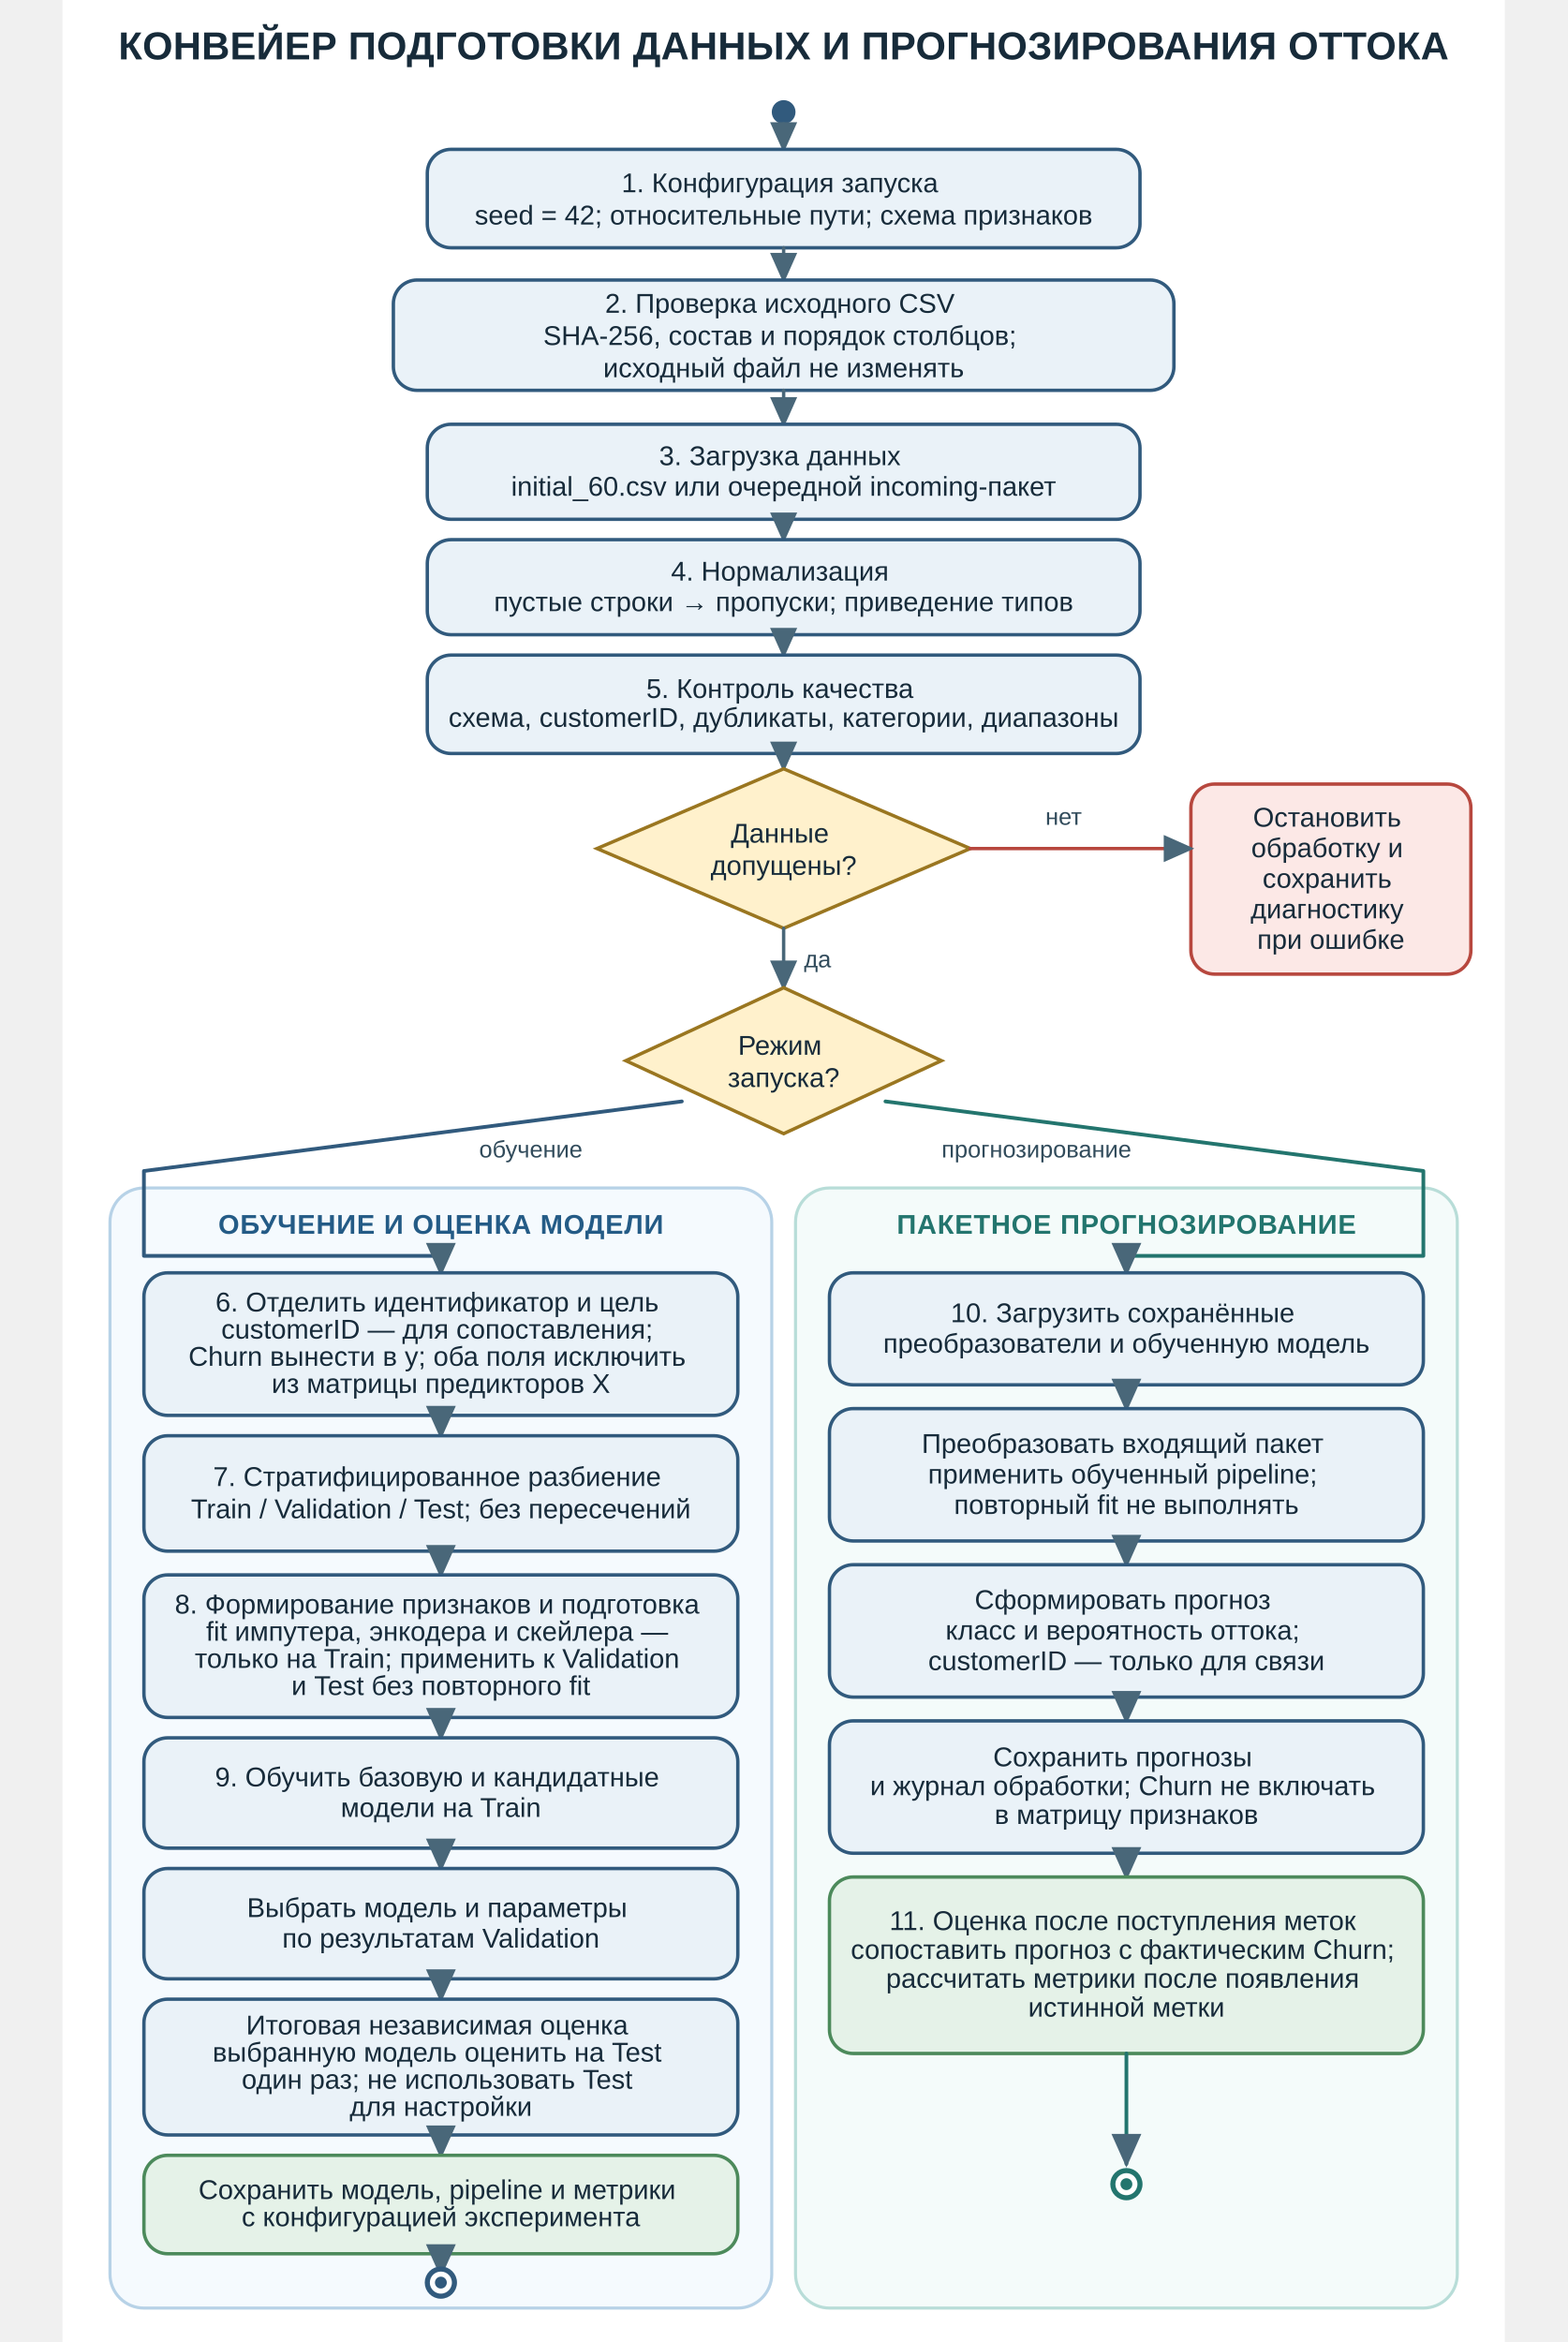
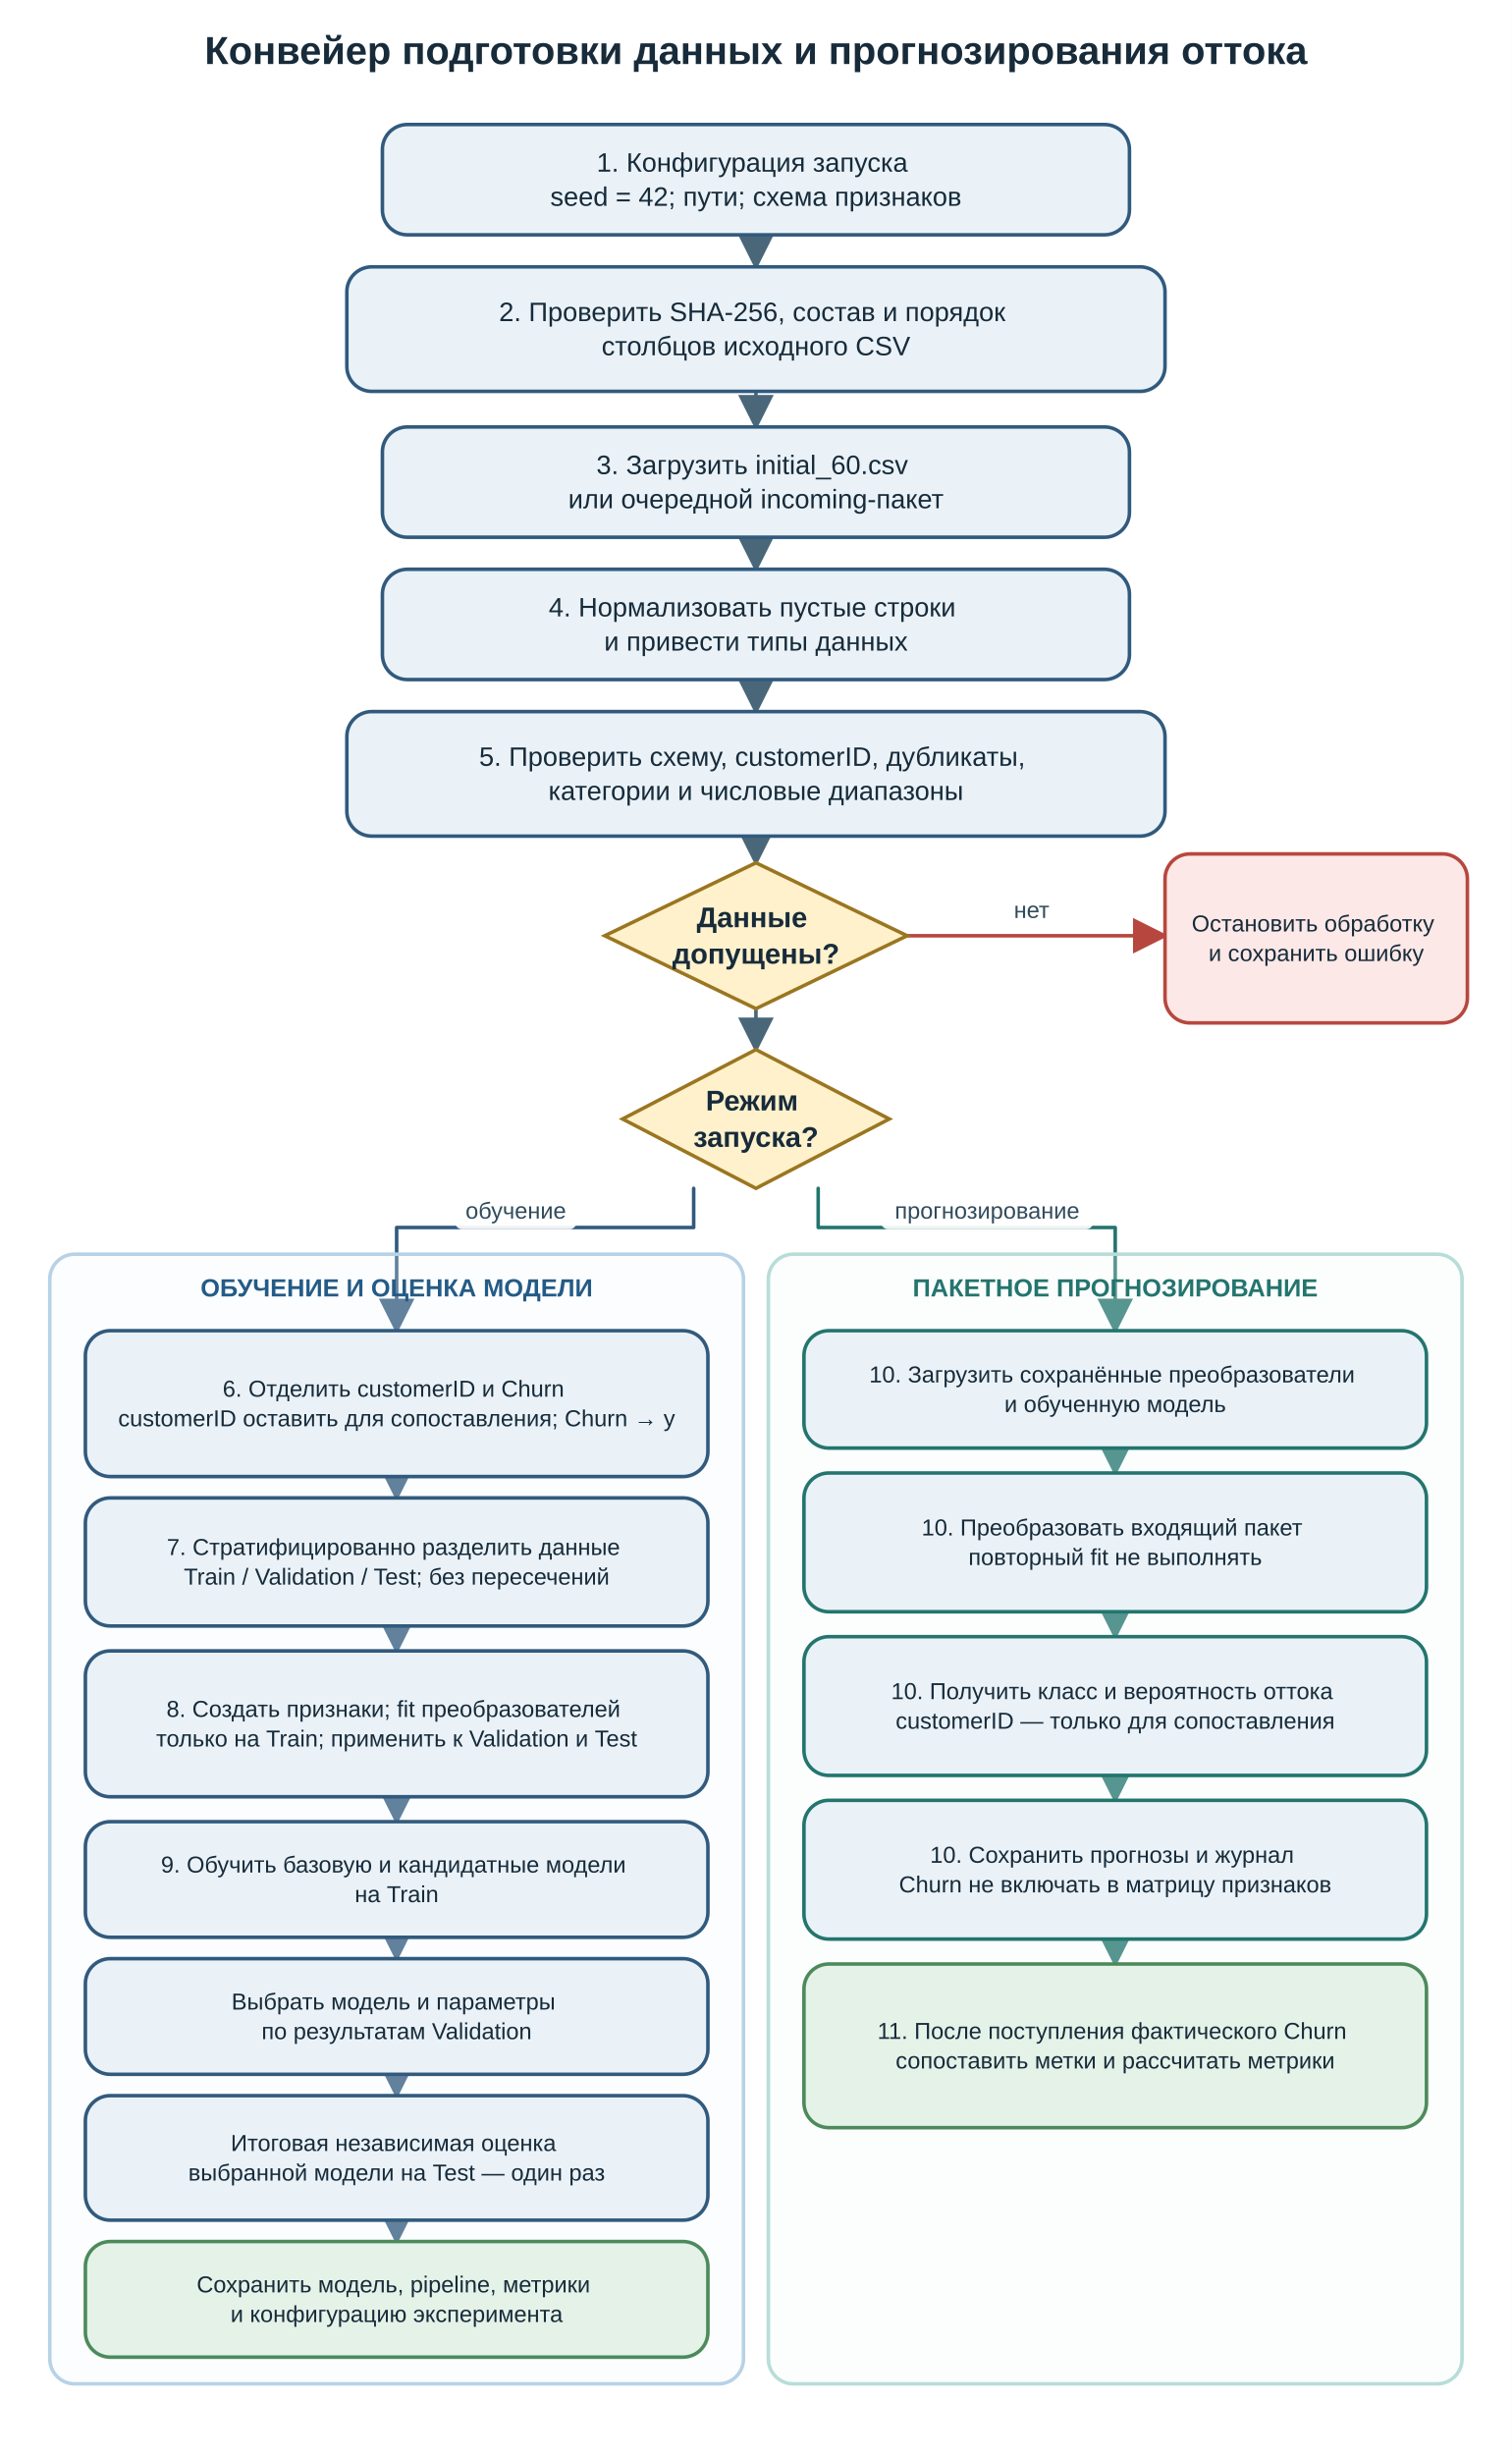
- <svg xmlns="http://www.w3.org/2000/svg" width="850" height="1270" viewBox="0 0 850 1380">
+ <svg xmlns="http://www.w3.org/2000/svg" width="850" height="1380" viewBox="0 0 850 1380">
  <defs>
-     <marker id="arrow" markerWidth="9" markerHeight="8" refX="8" refY="4" orient="auto">
-       <path d="M0,0 L9,4 L0,8 z" fill="#496779" />
+     <marker id="arr0" markerWidth="10" markerHeight="10" refX="9" refY="5" orient="auto" markerUnits="strokeWidth">
+       <path d="M0,0 L10,5 L0,10 z" fill="#496779" />
    </marker>
-     <marker id="arrow-train" markerWidth="9" markerHeight="8" refX="8" refY="4" orient="auto">
-       <path d="M0,0 L9,4 L0,8 z" fill="#315A7D" />
+     <marker id="arr1" markerWidth="10" markerHeight="10" refX="9" refY="5" orient="auto" markerUnits="strokeWidth">
+       <path d="M0,0 L10,5 L0,10 z" fill="#B7473E" />
    </marker>
-     <marker id="arrow-predict" markerWidth="9" markerHeight="8" refX="8" refY="4" orient="auto">
-       <path d="M0,0 L9,4 L0,8 z" fill="#23756E" />
+     <marker id="arr2" markerWidth="10" markerHeight="10" refX="9" refY="5" orient="auto" markerUnits="strokeWidth">
+       <path d="M0,0 L10,5 L0,10 z" fill="#315A7D" />
    </marker>
-     <style>
-     .title{font:700 23px Arial,sans-serif;fill:#172B3A;text-anchor:middle;letter-spacing:.15px}
-     .node-text{font:16px Arial,sans-serif;fill:#172B3A;text-anchor:middle}
-     .edge-label{font:14px Arial,sans-serif;fill:#314B5B;text-anchor:middle}
-     .panel-title{font:700 16px Arial,sans-serif;text-anchor:middle;letter-spacing:.45px}
-     .process{fill:#EAF2F8;stroke:#315A7D;stroke-width:2}
-     .decision{fill:#FFF1CC;stroke:#9A7620;stroke-width:2}
-     .saved{fill:#E5F2E8;stroke:#4C8A5B;stroke-width:2}
-     .error{fill:#FCE8E6;stroke:#B7473E;stroke-width:2}
-     .edge{fill:none;stroke:#496779;stroke-width:2;stroke-linecap:round;stroke-linejoin:round}
-     .train-edge{fill:none;stroke:#315A7D;stroke-width:2.2;stroke-linecap:round;stroke-linejoin:round}
-     .predict-edge{fill:none;stroke:#23756E;stroke-width:2.2;stroke-linecap:round;stroke-linejoin:round}
-     .error-edge{fill:none;stroke:#B7473E;stroke-width:2;stroke-linecap:round;stroke-linejoin:round}
-   </style>
+     <marker id="arr3" markerWidth="10" markerHeight="10" refX="9" refY="5" orient="auto" markerUnits="strokeWidth">
+       <path d="M0,0 L10,5 L0,10 z" fill="#23756E" />
+     </marker>
  </defs>
-   <rect width="100%" height="100%" fill="#FFFFFF" />
-   <text class="title" x="425" y="35">КОНВЕЙЕР ПОДГОТОВКИ ДАННЫХ И ПРОГНОЗИРОВАНИЯ ОТТОКА</text>
-   <circle cx="425" cy="66" r="7" fill="#315A7D" />
-   <path class="edge" d="M425 73 V88" marker-end="url(#arrow)" />
-   <rect class="process" x="215" y="88" width="420" height="58" rx="14" />
-   <text class="node-text" x="425.0" y="113.28">
+   <rect x="0" y="0" width="850" height="1380" fill="#FFFFFF" />
+   <text x="425.0" y="36" font-family="Arial,sans-serif" font-size="22" font-weight="700" fill="#172B3A" text-anchor="middle">Конвейер подготовки данных и прогнозирования оттока</text>
+   <path d="M 425.0,132 L 425.0,150" fill="none" stroke="#496779" stroke-width="2" stroke-linecap="round" stroke-linejoin="round" marker-end="url(#arr0)" />
+   <path d="M 425.0,220 L 425.0,240" fill="none" stroke="#496779" stroke-width="2" stroke-linecap="round" stroke-linejoin="round" marker-end="url(#arr0)" />
+   <path d="M 425.0,302 L 425.0,320" fill="none" stroke="#496779" stroke-width="2" stroke-linecap="round" stroke-linejoin="round" marker-end="url(#arr0)" />
+   <path d="M 425.0,382 L 425.0,400" fill="none" stroke="#496779" stroke-width="2" stroke-linecap="round" stroke-linejoin="round" marker-end="url(#arr0)" />
+   <path d="M 425.0,470 L 425.0,485" fill="none" stroke="#496779" stroke-width="2" stroke-linecap="round" stroke-linejoin="round" marker-end="url(#arr0)" />
+   <path d="M 425.0,567 L 425.0,590" fill="none" stroke="#496779" stroke-width="2" stroke-linecap="round" stroke-linejoin="round" marker-end="url(#arr0)" />
+   <path d="M 510,526 L 655,526" fill="none" stroke="#B7473E" stroke-width="2" stroke-linecap="round" stroke-linejoin="round" marker-end="url(#arr1)" />
+   <rect x="553.0" y="500" width="54" height="22" rx="4" fill="#FFFFFF" fill-opacity="0.92" />
+   <text x="580" y="516" font-family="Arial,sans-serif" font-size="13" fill="#314B5B" text-anchor="middle" font-weight="400">нет</text>
+   <path d="M 390,668 L 390,690 L 223,690 L 223,748" fill="none" stroke="#315A7D" stroke-width="2" stroke-linecap="round" stroke-linejoin="round" marker-end="url(#arr2)" />
+   <rect x="255.88" y="669" width="68.24" height="22" rx="4" fill="#FFFFFF" fill-opacity="0.92" />
+   <text x="290" y="685" font-family="Arial,sans-serif" font-size="13" fill="#314B5B" text-anchor="middle" font-weight="400">обучение</text>
+   <path d="M 460,668 L 460,690 L 627,690 L 627,748" fill="none" stroke="#23756E" stroke-width="2" stroke-linecap="round" stroke-linejoin="round" marker-end="url(#arr3)" />
+   <rect x="495.4" y="669" width="119.2" height="22" rx="4" fill="#FFFFFF" fill-opacity="0.92" />
+   <text x="555" y="685" font-family="Arial,sans-serif" font-size="13" fill="#314B5B" text-anchor="middle" font-weight="400">прогнозирование</text>
+   <path d="M 223,830 L 223,842" fill="none" stroke="#315A7D" stroke-width="2" stroke-linecap="round" stroke-linejoin="round" marker-end="url(#arr2)" />
+   <path d="M 223,914 L 223,928" fill="none" stroke="#315A7D" stroke-width="2" stroke-linecap="round" stroke-linejoin="round" marker-end="url(#arr2)" />
+   <path d="M 223,1010 L 223,1024" fill="none" stroke="#315A7D" stroke-width="2" stroke-linecap="round" stroke-linejoin="round" marker-end="url(#arr2)" />
+   <path d="M 223,1089 L 223,1101" fill="none" stroke="#315A7D" stroke-width="2" stroke-linecap="round" stroke-linejoin="round" marker-end="url(#arr2)" />
+   <path d="M 223,1166 L 223,1178" fill="none" stroke="#315A7D" stroke-width="2" stroke-linecap="round" stroke-linejoin="round" marker-end="url(#arr2)" />
+   <path d="M 223,1248 L 223,1260" fill="none" stroke="#315A7D" stroke-width="2" stroke-linecap="round" stroke-linejoin="round" marker-end="url(#arr2)" />
+   <path d="M 627,814 L 627,828" fill="none" stroke="#23756E" stroke-width="2" stroke-linecap="round" stroke-linejoin="round" marker-end="url(#arr3)" />
+   <path d="M 627,906 L 627,920" fill="none" stroke="#23756E" stroke-width="2" stroke-linecap="round" stroke-linejoin="round" marker-end="url(#arr3)" />
+   <path d="M 627,998 L 627,1012" fill="none" stroke="#23756E" stroke-width="2" stroke-linecap="round" stroke-linejoin="round" marker-end="url(#arr3)" />
+   <path d="M 627,1090 L 627,1104" fill="none" stroke="#23756E" stroke-width="2" stroke-linecap="round" stroke-linejoin="round" marker-end="url(#arr3)" />
+   <rect x="215" y="70" width="420" height="62" rx="14" fill="#EAF2F8" stroke="#315A7D" stroke-width="2" />
+   <text x="425.0" y="96.5" font-family="Arial,sans-serif" font-size="15" fill="#172B3A" text-anchor="middle" font-weight="400">
    <tspan x="425.0" dy="0">1. Конфигурация запуска</tspan>
-     <tspan x="425.0" dy="19">seed = 42; относительные пути; схема признаков</tspan>
+     <tspan x="425.0" dy="19.2">seed = 42; пути; схема признаков</tspan>
  </text>
-   <path class="edge" d="M425 146 V165" marker-end="url(#arrow)" />
-   <rect class="process" x="195" y="165" width="460" height="65" rx="14" />
-   <text class="node-text" x="425.0" y="184.28">
-     <tspan x="425.0" dy="0">2. Проверка исходного CSV</tspan>
-     <tspan x="425.0" dy="19">SHA-256, состав и порядок столбцов;</tspan>
-     <tspan x="425.0" dy="19">исходный файл не изменять</tspan>
+   <rect x="195" y="150" width="460" height="70" rx="14" fill="#EAF2F8" stroke="#315A7D" stroke-width="2" />
+   <text x="425.0" y="180.5" font-family="Arial,sans-serif" font-size="15" fill="#172B3A" text-anchor="middle" font-weight="400">
+     <tspan x="425.0" dy="0">2. Проверить SHA-256, состав и порядок</tspan>
+     <tspan x="425.0" dy="19.2">столбцов исходного CSV</tspan>
  </text>
-   <path class="edge" d="M425 230 V250" marker-end="url(#arrow)" />
-   <rect class="process" x="215" y="250" width="420" height="56" rx="14" />
-   <text class="node-text" x="425.0" y="274.1">
-     <tspan x="425.0" dy="0">3. Загрузка данных</tspan>
-     <tspan x="425.0" dy="18">initial_60.csv или очередной incoming-пакет</tspan>
+   <rect x="215" y="240" width="420" height="62" rx="14" fill="#EAF2F8" stroke="#315A7D" stroke-width="2" />
+   <text x="425.0" y="266.5" font-family="Arial,sans-serif" font-size="15" fill="#172B3A" text-anchor="middle" font-weight="400">
+     <tspan x="425.0" dy="0">3. Загрузить initial_60.csv</tspan>
+     <tspan x="425.0" dy="19.2">или очередной incoming-пакет</tspan>
  </text>
-   <path class="edge" d="M425 306 V318" marker-end="url(#arrow)" />
-   <rect class="process" x="215" y="318" width="420" height="56" rx="14" />
-   <text class="node-text" x="425.0" y="342.1">
-     <tspan x="425.0" dy="0">4. Нормализация</tspan>
-     <tspan x="425.0" dy="18">пустые строки → пропуски; приведение типов</tspan>
+   <rect x="215" y="320" width="420" height="62" rx="14" fill="#EAF2F8" stroke="#315A7D" stroke-width="2" />
+   <text x="425.0" y="346.5" font-family="Arial,sans-serif" font-size="15" fill="#172B3A" text-anchor="middle" font-weight="400">
+     <tspan x="425.0" dy="0">4. Нормализовать пустые строки</tspan>
+     <tspan x="425.0" dy="19.2">и привести типы данных</tspan>
  </text>
-   <path class="edge" d="M425 374 V386" marker-end="url(#arrow)" />
-   <rect class="process" x="215" y="386" width="420" height="58" rx="14" />
-   <text class="node-text" x="425.0" y="411.26">
-     <tspan x="425.0" dy="0">5. Контроль качества</tspan>
-     <tspan x="425.0" dy="17">схема, customerID, дубликаты, категории, диапазоны</tspan>
+   <rect x="195" y="400" width="460" height="70" rx="14" fill="#EAF2F8" stroke="#315A7D" stroke-width="2" />
+   <text x="425.0" y="430.5" font-family="Arial,sans-serif" font-size="15" fill="#172B3A" text-anchor="middle" font-weight="400">
+     <tspan x="425.0" dy="0">5. Проверить схему, customerID, дубликаты,</tspan>
+     <tspan x="425.0" dy="19.2">категории и числовые диапазоны</tspan>
  </text>
-   <path class="edge" d="M425 444 V453" marker-end="url(#arrow)" />
-   <polygon class="decision" points="425,453.0 535.0,500 425,547.0 315.0,500" />
-   <text class="node-text" x="425" y="496.5">
-     <tspan x="425" dy="0">Данные</tspan>
-     <tspan x="425" dy="19">допущены?</tspan>
+   <polygon points="425.0,485 510,526.0 425.0,567 340,526.0" fill="#FFF1CC" stroke="#9A7620" stroke-width="2" />
+   <text x="425.0" y="521.2" font-family="Arial,sans-serif" font-size="16" fill="#172B3A" text-anchor="middle" font-weight="700">
+     <tspan x="425.0" dy="0">Данные</tspan>
+     <tspan x="425.0" dy="20.48">допущены?</tspan>
  </text>
-   <path class="edge" d="M425 547 V582" marker-end="url(#arrow)" />
-   <text class="edge-label" x="445" y="570">да</text>
-   <polygon class="decision" points="425,582.0 518.0,625 425,668.0 332.0,625" />
-   <text class="node-text" x="425" y="621.5">
-     <tspan x="425" dy="0">Режим</tspan>
-     <tspan x="425" dy="19">запуска?</tspan>
+   <polygon points="425.0,590 500,629.0 425.0,668 350,629.0" fill="#FFF1CC" stroke="#9A7620" stroke-width="2" />
+   <text x="425.0" y="624.2" font-family="Arial,sans-serif" font-size="16" fill="#172B3A" text-anchor="middle" font-weight="700">
+     <tspan x="425.0" dy="0">Режим</tspan>
+     <tspan x="425.0" dy="20.48">запуска?</tspan>
  </text>
-   <rect class="error" x="665" y="462" width="165" height="112" rx="14" />
-   <text class="node-text" x="747.5" y="487.1">
-     <tspan x="747.5" dy="0">Остановить</tspan>
-     <tspan x="747.5" dy="18">обработку и</tspan>
-     <tspan x="747.5" dy="18">сохранить</tspan>
-     <tspan x="747.5" dy="18">диагностику</tspan>
-     <tspan x="747.5" dy="18">при ошибке</tspan>
+   <rect x="655" y="480" width="170" height="95" rx="14" fill="#FCE8E6" stroke="#B7473E" stroke-width="2" />
+   <text x="740.0" y="523.6" font-family="Arial,sans-serif" font-size="13" fill="#172B3A" text-anchor="middle" font-weight="400">
+     <tspan x="740.0" dy="0">Остановить обработку</tspan>
+     <tspan x="740.0" dy="16.64">и сохранить ошибку</tspan>
  </text>
-   <path class="error-edge" d="M535 500 H650" />
-   <path class="error-edge" d="M650 500 H665" marker-end="url(#arrow)" />
-   <text class="edge-label" x="590" y="486">нет</text>
-   <rect x="28" y="700" width="390" height="660" rx="20" fill="#F5FAFE" stroke="#B7D2E7" stroke-width="1.8" />
-   <rect x="432" y="700" width="390" height="660" rx="20" fill="#F4FBFA" stroke="#B8DDD8" stroke-width="1.8" />
-   <text class="panel-title" x="223" y="727" fill="#245B86">ОБУЧЕНИЕ И ОЦЕНКА МОДЕЛИ</text>
-   <text class="panel-title" x="627" y="727" fill="#23756E">ПАКЕТНОЕ ПРОГНОЗИРОВАНИЕ</text>
-   <path class="train-edge" d="M365 649 L48 690 L48 740 L223 740" />
-   <path class="predict-edge" d="M485 649 L802 690 L802 740 L627 740" />
-   <path class="train-edge" d="M223 740 V750" marker-end="url(#arrow)" />
-   <path class="predict-edge" d="M627 740 V750" marker-end="url(#arrow)" />
-   <text class="edge-label" x="276" y="682">обучение</text>
-   <text class="edge-label" x="574" y="682">прогнозирование</text>
-   <rect class="process" x="48" y="750" width="350" height="84" rx="14" />
-   <text class="node-text" x="223.0" y="772.76">
-     <tspan x="223.0" dy="0">6. Отделить идентификатор и цель</tspan>
-     <tspan x="223.0" dy="16">customerID — для сопоставления;</tspan>
-     <tspan x="223.0" dy="16">Churn вынести в y; оба поля исключить</tspan>
-     <tspan x="223.0" dy="16">из матрицы предикторов X</tspan>
+   <rect x="28" y="705" width="390" height="635" rx="14" fill="#F5FAFE" fill-opacity="0.25" stroke="#B7D2E7" stroke-width="2" />
+   <text x="223.0" y="1035.24" font-family="Arial,sans-serif" font-size="13" fill="#172B3A" text-anchor="middle" font-weight="400" />
+   <rect x="432" y="705" width="390" height="635" rx="14" fill="#F4FBFA" fill-opacity="0.25" stroke="#B8DDD8" stroke-width="2" />
+   <text x="627.0" y="1035.24" font-family="Arial,sans-serif" font-size="13" fill="#172B3A" text-anchor="middle" font-weight="400" />
+   <text x="223.0" y="728.76" font-family="Arial,sans-serif" font-size="14" fill="#245B86" text-anchor="middle" font-weight="700">
+     <tspan x="223.0" dy="0">ОБУЧЕНИЕ И ОЦЕНКА МОДЕЛИ</tspan>
  </text>
-   <path class="train-edge" d="M223 834 V846" marker-end="url(#arrow)" />
-   <rect class="process" x="48" y="846" width="350" height="68" rx="14" />
-   <text class="node-text" x="223.0" y="875.6">
-     <tspan x="223.0" dy="0">7. Стратифицированное разбиение</tspan>
-     <tspan x="223.0" dy="19">Train / Validation / Test; без пересечений</tspan>
+   <text x="627.0" y="728.76" font-family="Arial,sans-serif" font-size="14" fill="#23756E" text-anchor="middle" font-weight="700">
+     <tspan x="627.0" dy="0">ПАКЕТНОЕ ПРОГНОЗИРОВАНИЕ</tspan>
  </text>
-   <path class="train-edge" d="M223 914 V928" marker-end="url(#arrow)" />
-   <rect class="process" x="48" y="928" width="350" height="84" rx="14" />
-   <text class="node-text" x="223.0" y="950.76">
-     <tspan x="223.0" dy="0">8. Формирование признаков и подготовка</tspan>
-     <tspan x="223.0" dy="16">fit импутера, энкодера и скейлера —</tspan>
-     <tspan x="223.0" dy="16">только на Train; применить к Validation</tspan>
-     <tspan x="223.0" dy="16">и Test без повторного fit</tspan>
+   <rect x="48" y="748" width="350" height="82" rx="14" fill="#EAF2F8" stroke="#315A7D" stroke-width="2" />
+   <text x="223.0" y="785.1" font-family="Arial,sans-serif" font-size="13" fill="#172B3A" text-anchor="middle" font-weight="400">
+     <tspan x="223.0" dy="0">6. Отделить customerID и Churn</tspan>
+     <tspan x="223.0" dy="16.64">customerID оставить для сопоставления; Churn → y</tspan>
  </text>
-   <path class="train-edge" d="M223 1012 V1024" marker-end="url(#arrow)" />
-   <rect class="process" x="48" y="1024" width="350" height="65" rx="14" />
-   <text class="node-text" x="223.0" y="1052.6">
-     <tspan x="223.0" dy="0">9. Обучить базовую и кандидатные</tspan>
-     <tspan x="223.0" dy="18">модели на Train</tspan>
+   <rect x="48" y="842" width="350" height="72" rx="14" fill="#EAF2F8" stroke="#315A7D" stroke-width="2" />
+   <text x="223.0" y="874.1" font-family="Arial,sans-serif" font-size="13" fill="#172B3A" text-anchor="middle" font-weight="400">
+     <tspan x="223.0" dy="0">7. Стратифицированно разделить данные</tspan>
+     <tspan x="223.0" dy="16.64">Train / Validation / Test; без пересечений</tspan>
  </text>
-   <path class="train-edge" d="M223 1089 V1101" marker-end="url(#arrow)" />
-   <rect class="process" x="48" y="1101" width="350" height="65" rx="14" />
-   <text class="node-text" x="223.0" y="1129.6">
+   <rect x="48" y="928" width="350" height="82" rx="14" fill="#EAF2F8" stroke="#315A7D" stroke-width="2" />
+   <text x="223.0" y="965.1" font-family="Arial,sans-serif" font-size="13" fill="#172B3A" text-anchor="middle" font-weight="400">
+     <tspan x="223.0" dy="0">8. Создать признаки; fit преобразователей</tspan>
+     <tspan x="223.0" dy="16.64">только на Train; применить к Validation и Test</tspan>
+   </text>
+   <rect x="48" y="1024" width="350" height="65" rx="14" fill="#EAF2F8" stroke="#315A7D" stroke-width="2" />
+   <text x="223.0" y="1052.6" font-family="Arial,sans-serif" font-size="13" fill="#172B3A" text-anchor="middle" font-weight="400">
+     <tspan x="223.0" dy="0">9. Обучить базовую и кандидатные модели</tspan>
+     <tspan x="223.0" dy="16.64">на Train</tspan>
+   </text>
+   <rect x="48" y="1101" width="350" height="65" rx="14" fill="#EAF2F8" stroke="#315A7D" stroke-width="2" />
+   <text x="223.0" y="1129.6" font-family="Arial,sans-serif" font-size="13" fill="#172B3A" text-anchor="middle" font-weight="400">
    <tspan x="223.0" dy="0">Выбрать модель и параметры</tspan>
-     <tspan x="223.0" dy="18">по результатам Validation</tspan>
+     <tspan x="223.0" dy="16.64">по результатам Validation</tspan>
  </text>
-   <path class="train-edge" d="M223 1166 V1178" marker-end="url(#arrow)" />
-   <rect class="process" x="48" y="1178" width="350" height="80" rx="14" />
-   <text class="node-text" x="223.0" y="1198.76">
+   <rect x="48" y="1178" width="350" height="70" rx="14" fill="#EAF2F8" stroke="#315A7D" stroke-width="2" />
+   <text x="223.0" y="1209.1" font-family="Arial,sans-serif" font-size="13" fill="#172B3A" text-anchor="middle" font-weight="400">
    <tspan x="223.0" dy="0">Итоговая независимая оценка</tspan>
-     <tspan x="223.0" dy="16">выбранную модель оценить на Test</tspan>
-     <tspan x="223.0" dy="16">один раз; не использовать Test</tspan>
-     <tspan x="223.0" dy="16">для настройки</tspan>
+     <tspan x="223.0" dy="16.64">выбранной модели на Test — один раз</tspan>
  </text>
-   <path class="train-edge" d="M223 1258 V1270" marker-end="url(#arrow)" />
-   <rect class="saved" x="48" y="1270" width="350" height="58" rx="14" />
-   <text class="node-text" x="223.0" y="1295.76">
-     <tspan x="223.0" dy="0">Сохранить модель, pipeline и метрики</tspan>
-     <tspan x="223.0" dy="16">с конфигурацией эксперимента</tspan>
+   <rect x="48" y="1260" width="350" height="65" rx="14" fill="#E5F2E8" stroke="#4C8A5B" stroke-width="2" />
+   <text x="223.0" y="1288.6" font-family="Arial,sans-serif" font-size="13" fill="#172B3A" text-anchor="middle" font-weight="400">
+     <tspan x="223.0" dy="0">Сохранить модель, pipeline, метрики</tspan>
+     <tspan x="223.0" dy="16.64">и конфигурацию эксперимента</tspan>
  </text>
-   <rect class="process" x="452" y="750" width="350" height="66" rx="14" />
-   <text class="node-text" x="627.0" y="779.1">
-     <tspan x="627.0" dy="0">10. Загрузить сохранённые</tspan>
-     <tspan x="627.0" dy="18">преобразователи и обученную модель</tspan>
+   <rect x="452" y="748" width="350" height="66" rx="14" fill="#EAF2F8" stroke="#23756E" stroke-width="2" />
+   <text x="627.0" y="777.1" font-family="Arial,sans-serif" font-size="13" fill="#172B3A" text-anchor="middle" font-weight="400">
+     <tspan x="627.0" dy="0">10. Загрузить сохранённые преобразователи</tspan>
+     <tspan x="627.0" dy="16.64">и обученную модель</tspan>
  </text>
-   <path class="predict-edge" d="M627 816 V830" marker-end="url(#arrow)" />
-   <rect class="process" x="452" y="830" width="350" height="78" rx="14" />
-   <text class="node-text" x="627.0" y="856.1">
-     <tspan x="627.0" dy="0">Преобразовать входящий пакет</tspan>
-     <tspan x="627.0" dy="18">применить обученный pipeline;</tspan>
-     <tspan x="627.0" dy="18">повторный fit не выполнять</tspan>
+   <rect x="452" y="828" width="350" height="78" rx="14" fill="#EAF2F8" stroke="#23756E" stroke-width="2" />
+   <text x="627.0" y="863.1" font-family="Arial,sans-serif" font-size="13" fill="#172B3A" text-anchor="middle" font-weight="400">
+     <tspan x="627.0" dy="0">10. Преобразовать входящий пакет</tspan>
+     <tspan x="627.0" dy="16.64">повторный fit не выполнять</tspan>
  </text>
-   <path class="predict-edge" d="M627 908 V922" marker-end="url(#arrow)" />
-   <rect class="process" x="452" y="922" width="350" height="78" rx="14" />
-   <text class="node-text" x="627.0" y="948.1">
-     <tspan x="627.0" dy="0">Сформировать прогноз</tspan>
-     <tspan x="627.0" dy="18">класс и вероятность оттока;</tspan>
-     <tspan x="627.0" dy="18">customerID — только для связи</tspan>
+   <rect x="452" y="920" width="350" height="78" rx="14" fill="#EAF2F8" stroke="#23756E" stroke-width="2" />
+   <text x="627.0" y="955.1" font-family="Arial,sans-serif" font-size="13" fill="#172B3A" text-anchor="middle" font-weight="400">
+     <tspan x="627.0" dy="0">10. Получить класс и вероятность оттока</tspan>
+     <tspan x="627.0" dy="16.64">customerID — только для сопоставления</tspan>
  </text>
-   <path class="predict-edge" d="M627 1000 V1014" marker-end="url(#arrow)" />
-   <rect class="process" x="452" y="1014" width="350" height="78" rx="14" />
-   <text class="node-text" x="627.0" y="1040.76">
-     <tspan x="627.0" dy="0">Сохранить прогнозы</tspan>
-     <tspan x="627.0" dy="17">и журнал обработки; Churn не включать</tspan>
-     <tspan x="627.0" dy="17">в матрицу признаков</tspan>
+   <rect x="452" y="1012" width="350" height="78" rx="14" fill="#EAF2F8" stroke="#23756E" stroke-width="2" />
+   <text x="627.0" y="1047.1" font-family="Arial,sans-serif" font-size="13" fill="#172B3A" text-anchor="middle" font-weight="400">
+     <tspan x="627.0" dy="0">10. Сохранить прогнозы и журнал</tspan>
+     <tspan x="627.0" dy="16.64">Churn не включать в матрицу признаков</tspan>
  </text>
-   <path class="predict-edge" d="M627 1092 V1106" marker-end="url(#arrow)" />
-   <rect class="saved" x="452" y="1106" width="350" height="104" rx="14" />
-   <text class="node-text" x="627.0" y="1137.26">
-     <tspan x="627.0" dy="0">11. Оценка после поступления меток</tspan>
-     <tspan x="627.0" dy="17">сопоставить прогноз с фактическим Churn;</tspan>
-     <tspan x="627.0" dy="17">рассчитать метрики после появления</tspan>
-     <tspan x="627.0" dy="17">истинной метки</tspan>
+   <rect x="452" y="1104" width="350" height="92" rx="14" fill="#E5F2E8" stroke="#4C8A5B" stroke-width="2" />
+   <text x="627.0" y="1146.1" font-family="Arial,sans-serif" font-size="13" fill="#172B3A" text-anchor="middle" font-weight="400">
+     <tspan x="627.0" dy="0">11. После поступления фактического Churn</tspan>
+     <tspan x="627.0" dy="16.64">сопоставить метки и рассчитать метрики</tspan>
  </text>
-   <path class="train-edge" d="M223 1328 V1340" marker-end="url(#arrow)" />
-   <circle cx="223" cy="1345" r="8" fill="#FFFFFF" stroke="#315A7D" stroke-width="3" />
-   <circle cx="223" cy="1345" r="3.5" fill="#315A7D" />
-   <path class="predict-edge" d="M627 1210 V1275" marker-end="url(#arrow)" />
-   <circle cx="627" cy="1287" r="8" fill="#FFFFFF" stroke="#23756E" stroke-width="3" />
-   <circle cx="627" cy="1287" r="3.5" fill="#23756E" />
</svg>
